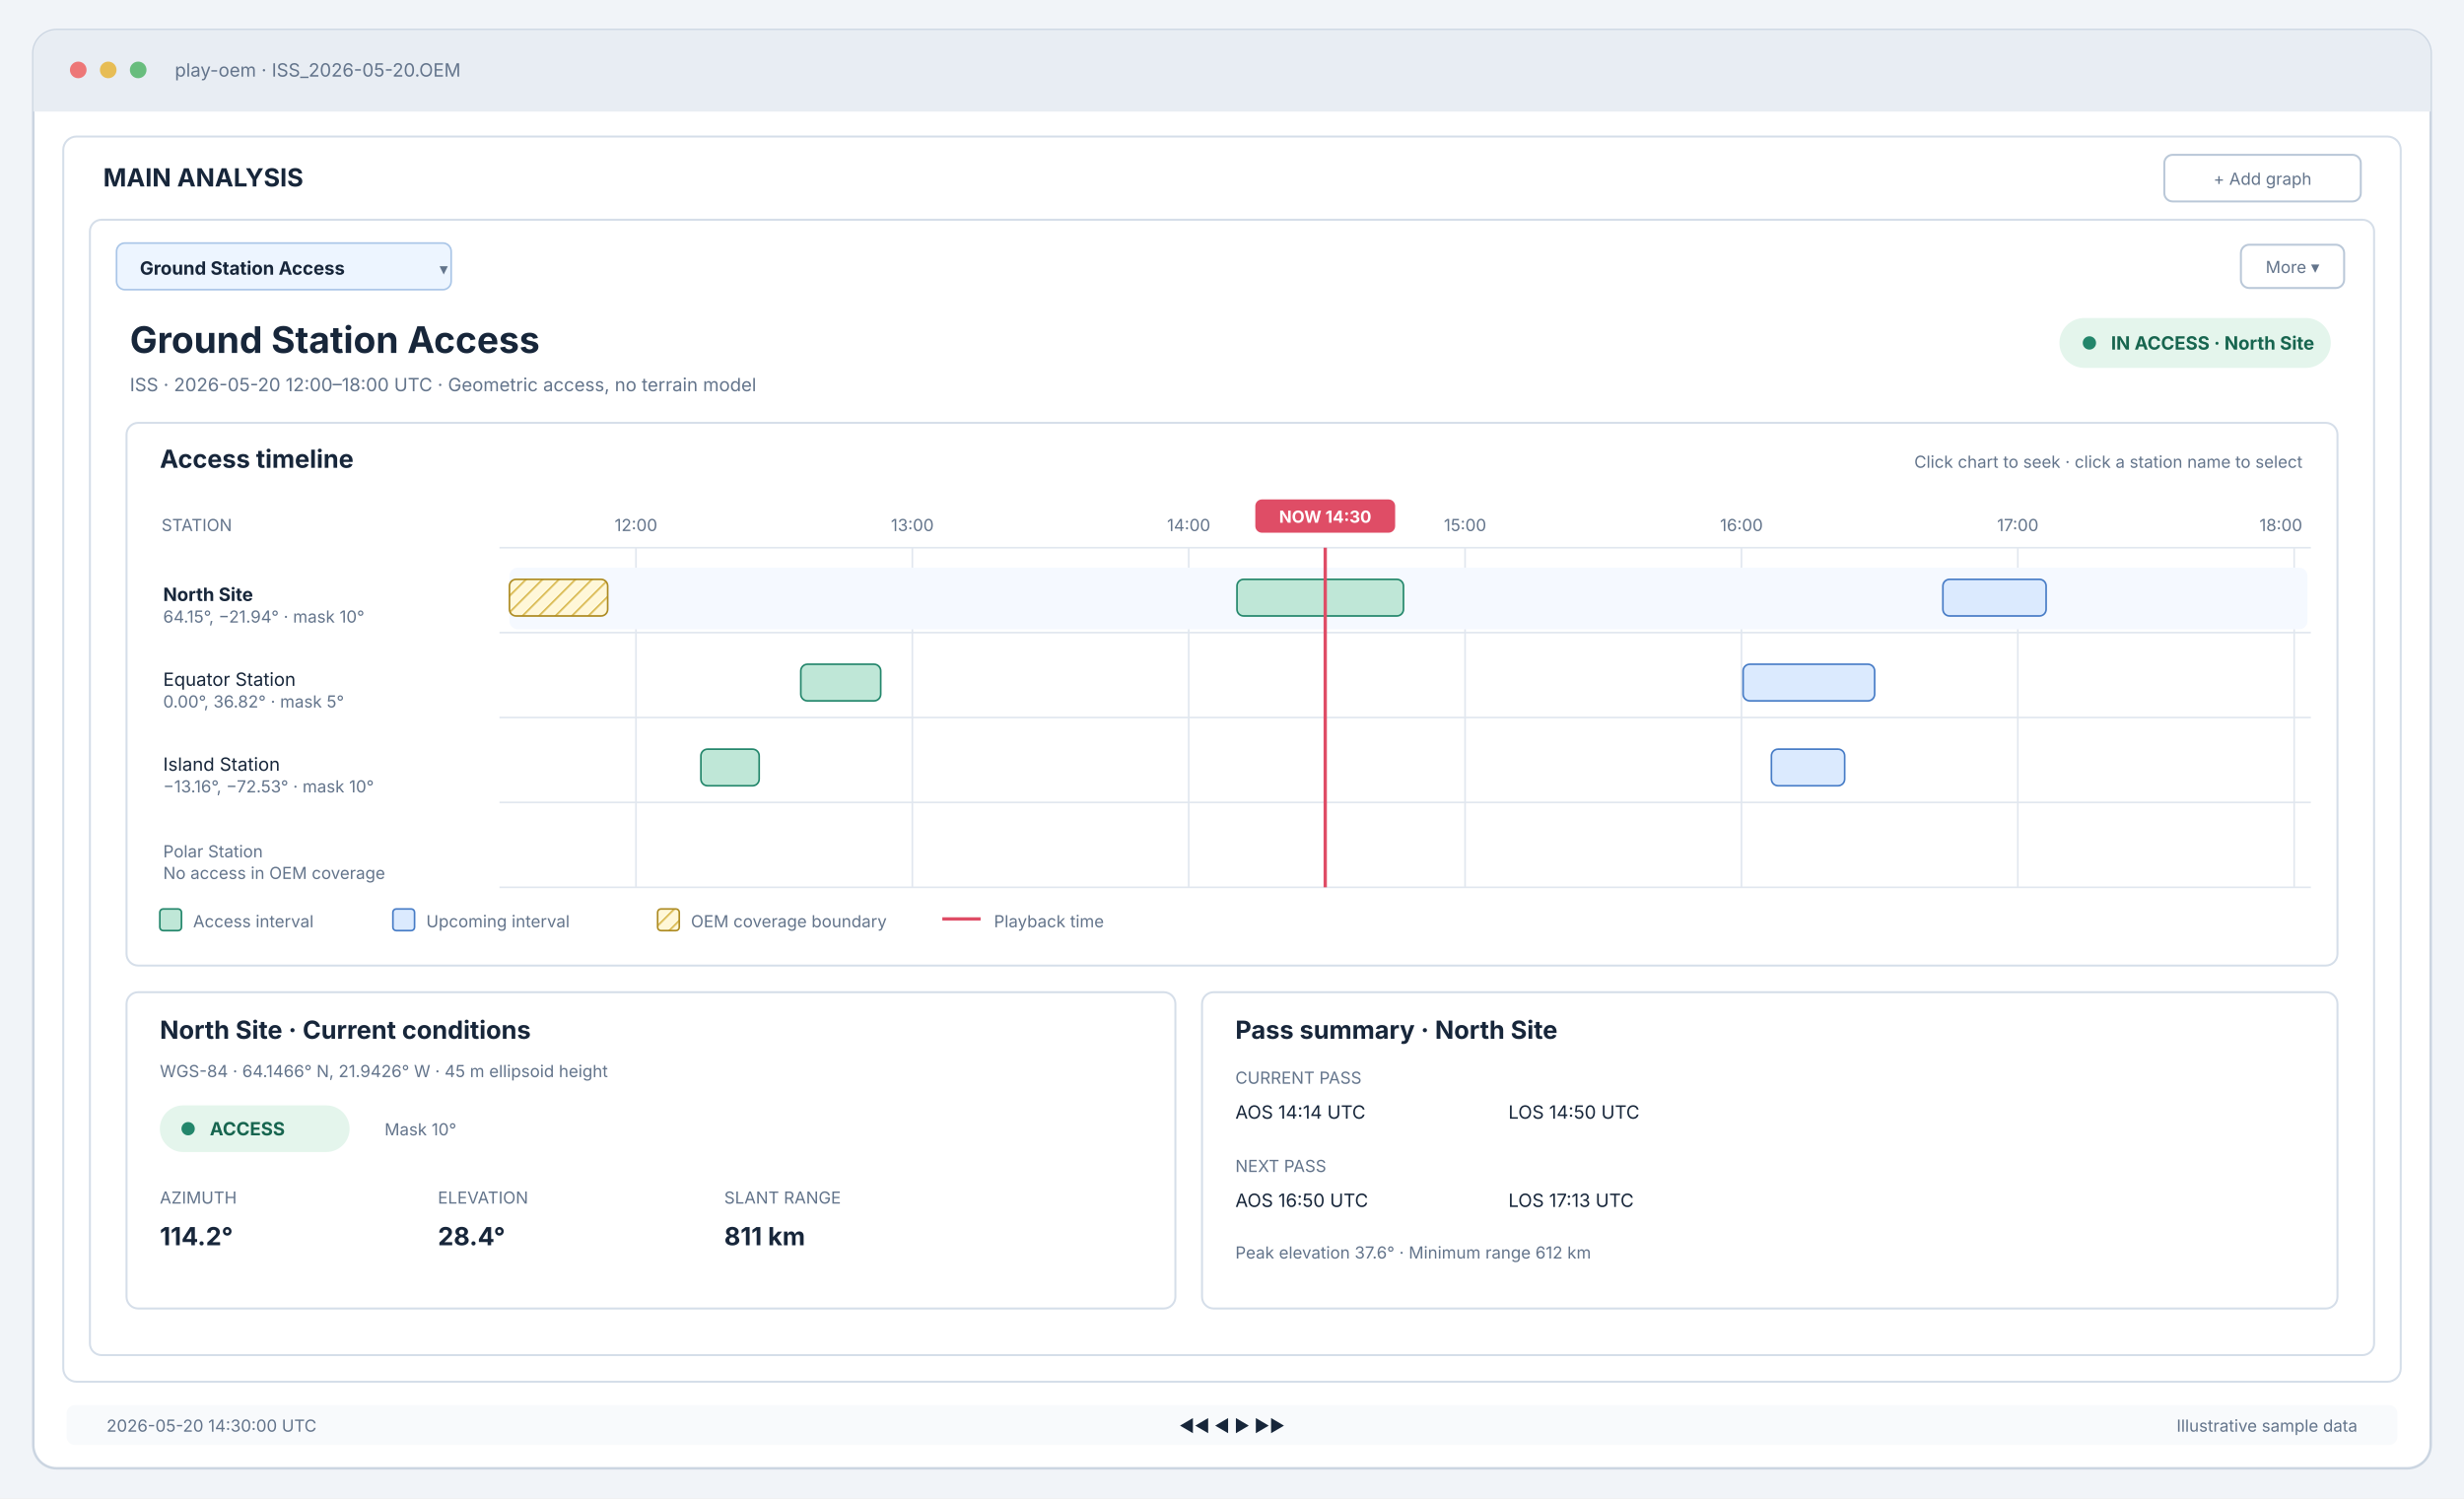
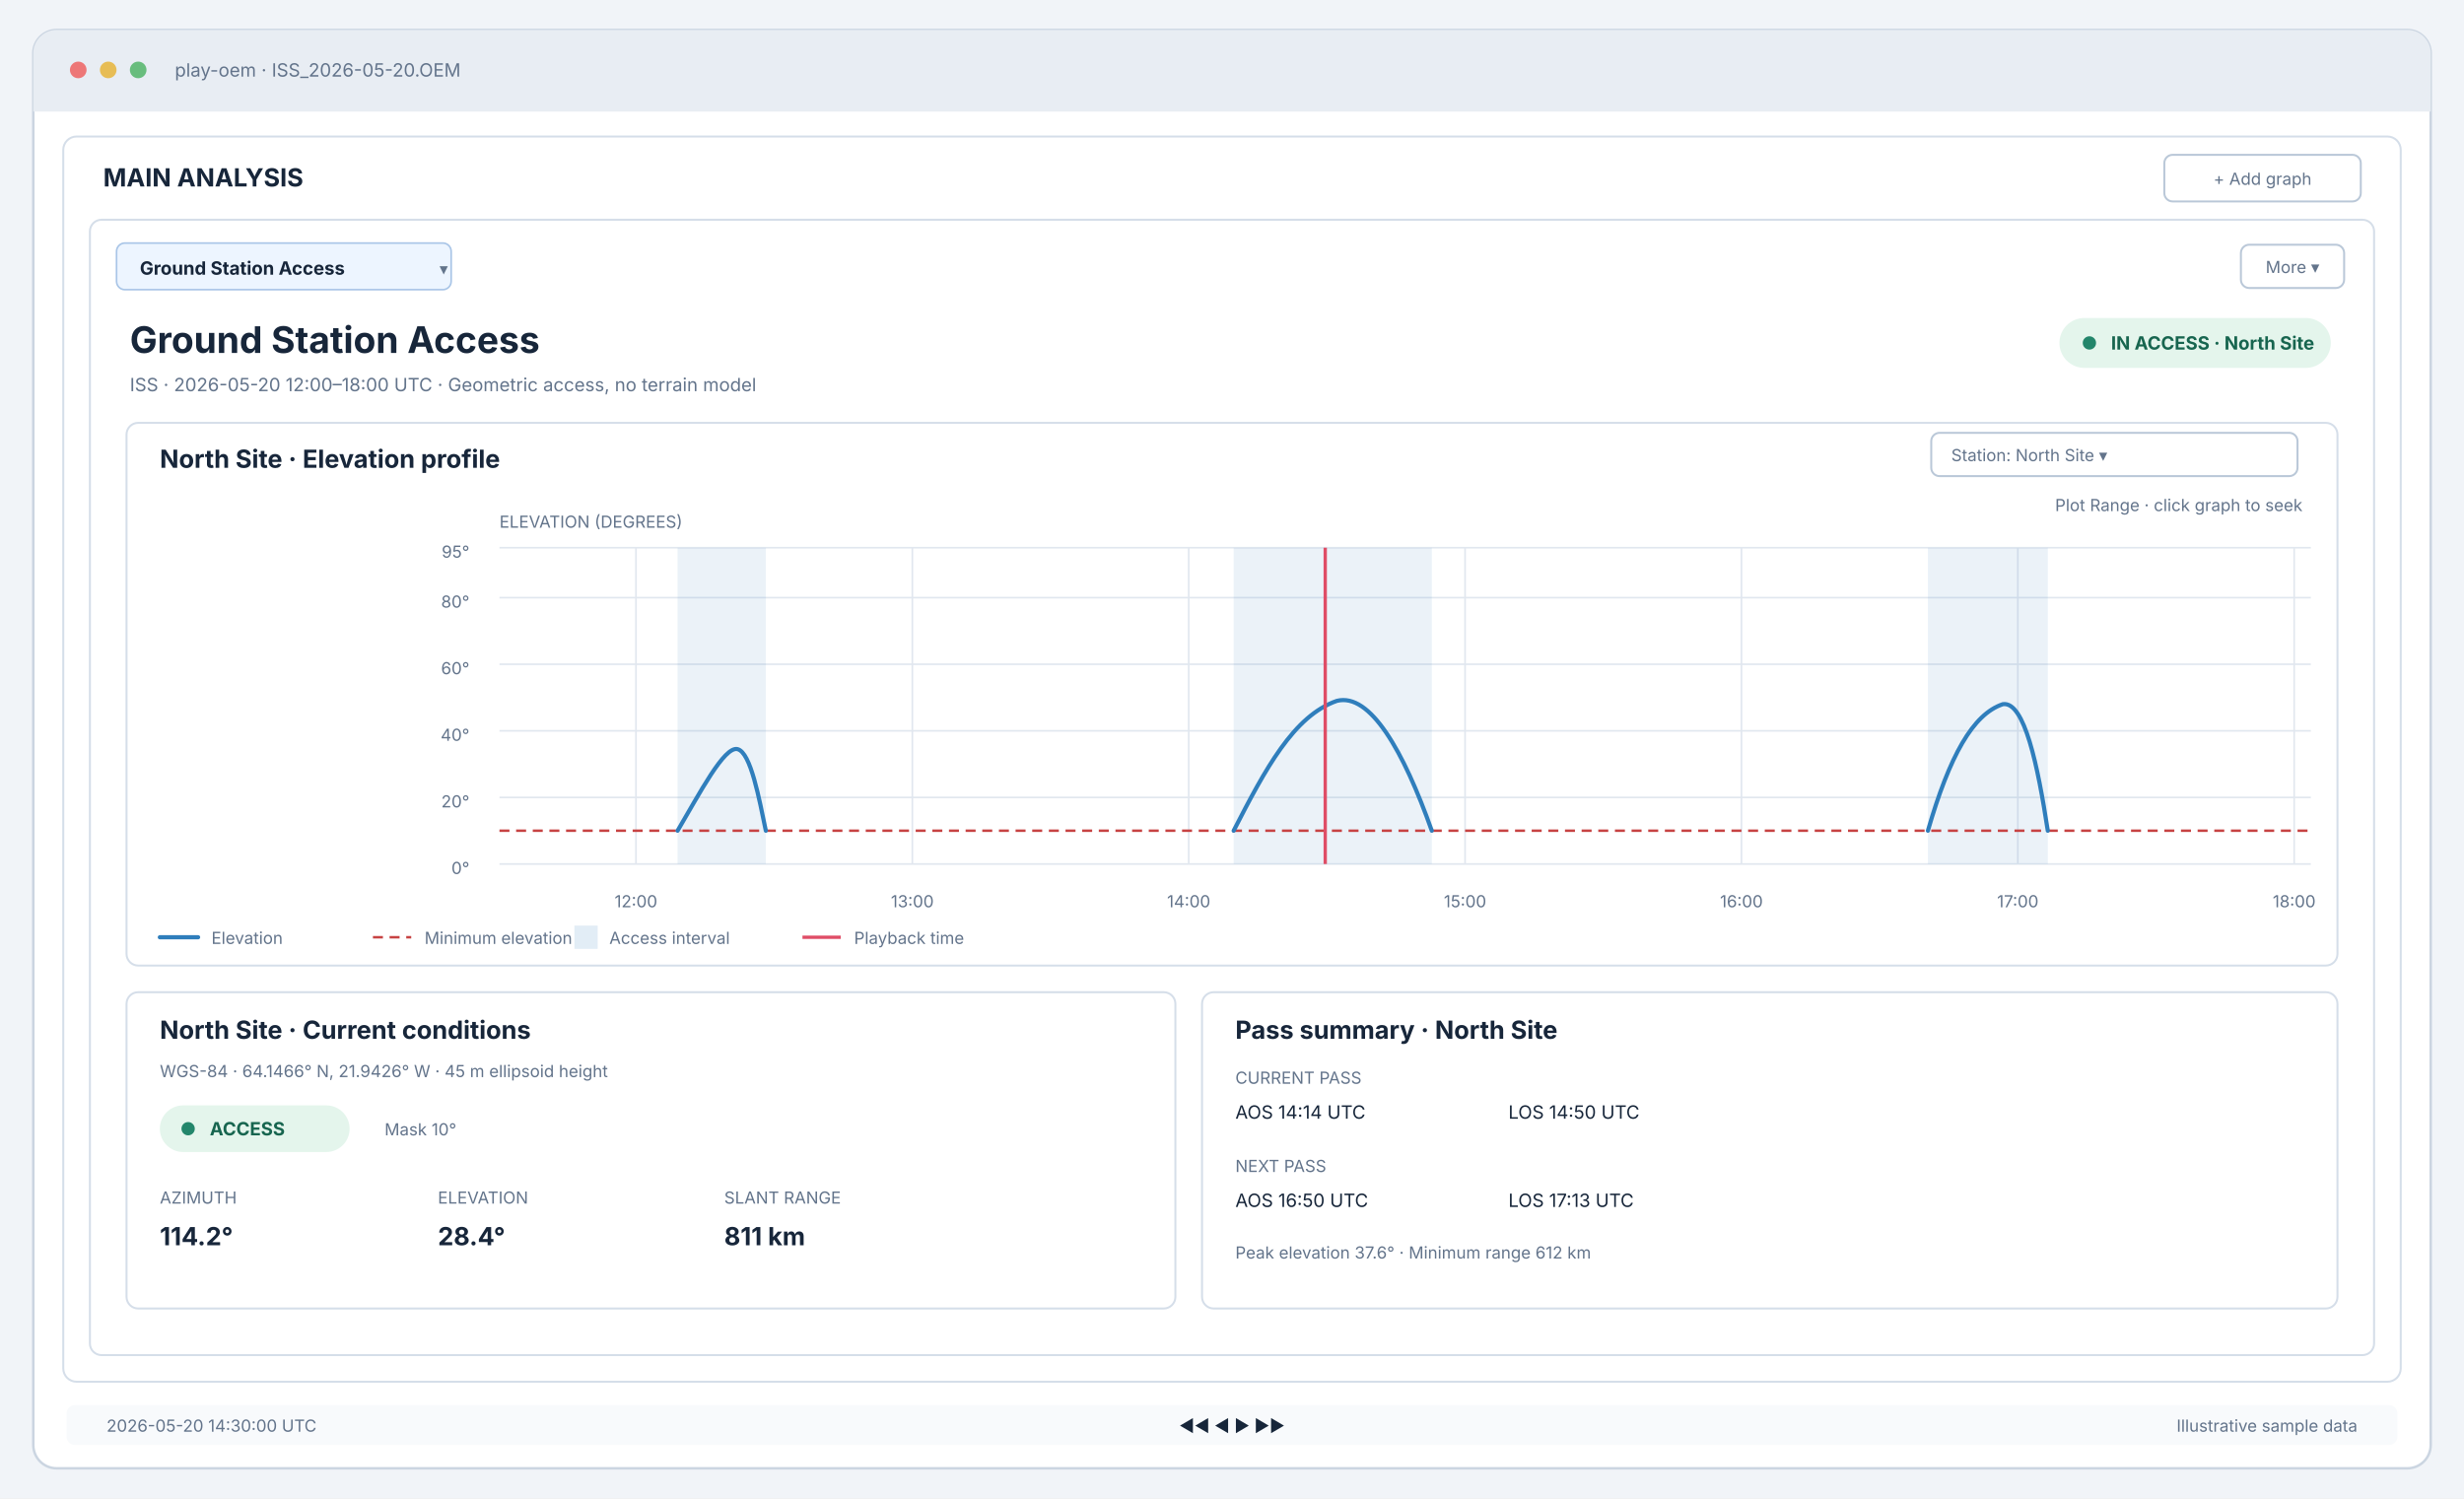
<svg xmlns="http://www.w3.org/2000/svg" width="1480" height="900" viewBox="0 0 1480 900" role="img" aria-labelledby="title desc">
  <defs>
    <style>
      .bg{fill:#f1f4f8}.window{fill:#fff;stroke:#cbd5e1;stroke-width:1.5}.chrome{fill:#e8edf3}
      .ink{fill:#17263a;font-family:Inter,-apple-system,BlinkMacSystemFont,"Segoe UI",sans-serif}
      .muted{fill:#63748b;font-family:Inter,-apple-system,BlinkMacSystemFont,"Segoe UI",sans-serif}
      .title{font-size:22px;font-weight:700}.heading{font-size:15px;font-weight:700}.body{font-size:13px}.small{font-size:11px}.tiny{font-size:10px}
      .pane{fill:#fff;stroke:#d5dee9;stroke-width:1.2}.rule{stroke:#e1e7ef;stroke-width:1}.grid{stroke:#e1e7ef;stroke-width:1}
      .access{fill:#bfe7d7;stroke:#23866b;stroke-width:1}.upcoming{fill:#dbeafe;stroke:#477cc6;stroke-width:1}
      .clipped{fill:url(#hatch);stroke:#ad8b22;stroke-width:1}.now{stroke:#df4d66;stroke-width:2}
+       .curve{fill:none;stroke:#2f7ebc;stroke-width:2.5;stroke-linecap:round;stroke-linejoin:round}
+       .maskline{stroke:#c74343;stroke-width:1.5;stroke-dasharray:6 4}
      .button{fill:#fff;stroke:#bac8d8;stroke-width:1.2}.badge{fill:#e4f5ec}.badgetext{fill:#17654f;font-family:Inter,-apple-system,BlinkMacSystemFont,"Segoe UI",sans-serif;font-size:11px;font-weight:700}
      .icon{fill:none;stroke:#687a90;stroke-width:1.7;stroke-linecap:round;stroke-linejoin:round}
    </style>
    <pattern id="hatch" width="7" height="7" patternUnits="userSpaceOnUse" patternTransform="rotate(45)">
      <rect width="7" height="7" fill="#fff7d8" />
      <line x1="0" y1="0" x2="0" y2="7" stroke="#d8b84f" stroke-width="2" />
    </pattern>
  </defs>
  <rect class="bg" width="1480" height="900" />
  <rect class="window" x="20" y="18" width="1440" height="864" rx="14" />
  <path class="chrome" d="M34 18h1412a14 14 0 0 1 14 14v35H20V32a14 14 0 0 1 14-14z" />
  <circle cx="47" cy="42" r="5" fill="#ed7777" />
  <circle cx="65" cy="42" r="5" fill="#e7bd55" />
  <circle cx="83" cy="42" r="5" fill="#68bd7d" />
  <text class="muted small" x="105" y="46">play-oem · ISS_2026-05-20.OEM</text>
  <rect class="pane" x="38" y="82" width="1404" height="748" rx="8" />
  <text class="ink heading" x="62" y="112">MAIN ANALYSIS</text>
  <rect class="button" x="1300" y="93" width="118" height="28" rx="5" />
  <text class="muted tiny" x="1359" y="111" text-anchor="middle">+ Add graph</text>
  <rect class="pane" x="54" y="132" width="1372" height="682" rx="7" />
  <rect x="70" y="146" width="201" height="28" rx="5" fill="#edf5ff" stroke="#a9c5e7" />
  <text class="ink small" x="84" y="165" font-weight="700">Ground Station Access</text>
  <text class="muted tiny" x="264" y="165">▾</text>
  <rect class="button" x="1346" y="147" width="62" height="26" rx="5" />
  <text class="muted tiny" x="1377" y="164" text-anchor="middle">More ▾</text>
  <text class="ink title" x="78" y="212">Ground Station Access</text>
  <text class="muted small" x="78" y="235">ISS · 2026-05-20 12:00–18:00 UTC · Geometric access, no terrain model</text>
  <rect class="badge" x="1237" y="191" width="163" height="30" rx="15" />
  <circle cx="1255" cy="206" r="4" fill="#23866b" />
  <text class="badgetext" x="1268" y="210">IN ACCESS · North Site</text>
  <rect class="pane" x="76" y="254" width="1328" height="326" rx="7" />
-   <text class="ink heading" x="96" y="281">Access timeline</text>
-   <text class="muted tiny" x="1383" y="281" text-anchor="end">Click chart to seek · click a station name to select</text>
-   <text class="muted tiny" x="97" y="319">STATION</text>
-   <text class="muted tiny" x="382" y="319" text-anchor="middle">12:00</text>
-   <text class="muted tiny" x="548" y="319" text-anchor="middle">13:00</text>
-   <text class="muted tiny" x="714" y="319" text-anchor="middle">14:00</text>
-   <text class="muted tiny" x="880" y="319" text-anchor="middle">15:00</text>
-   <text class="muted tiny" x="1046" y="319" text-anchor="middle">16:00</text>
-   <text class="muted tiny" x="1212" y="319" text-anchor="middle">17:00</text>
-   <text class="muted tiny" x="1370" y="319" text-anchor="middle">18:00</text>
+   <text class="ink heading" x="96" y="281">North Site · Elevation profile</text>
+   <rect class="button" x="1160" y="260" width="220" height="26" rx="5" />
+   <text class="muted tiny" x="1172" y="277">Station: North Site ▾</text>
+   <text class="muted tiny" x="1383" y="307" text-anchor="end">Plot Range · click graph to seek</text>
+   <text class="muted tiny" x="282" y="335" text-anchor="end">95°</text>
+   <text class="muted tiny" x="282" y="365" text-anchor="end">80°</text>
+   <text class="muted tiny" x="282" y="405" text-anchor="end">60°</text>
+   <text class="muted tiny" x="282" y="445" text-anchor="end">40°</text>
+   <text class="muted tiny" x="282" y="485" text-anchor="end">20°</text>
+   <text class="muted tiny" x="282" y="525" text-anchor="end">0°</text>
+   <text class="muted tiny" x="382" y="545" text-anchor="middle">12:00</text>
+   <text class="muted tiny" x="548" y="545" text-anchor="middle">13:00</text>
+   <text class="muted tiny" x="714" y="545" text-anchor="middle">14:00</text>
+   <text class="muted tiny" x="880" y="545" text-anchor="middle">15:00</text>
+   <text class="muted tiny" x="1046" y="545" text-anchor="middle">16:00</text>
+   <text class="muted tiny" x="1212" y="545" text-anchor="middle">17:00</text>
+   <text class="muted tiny" x="1378" y="545" text-anchor="middle">18:00</text>
  <line x1="300" y1="329" x2="1388" y2="329" class="grid" />
-   <line x1="300" y1="380" x2="1388" y2="380" class="grid" />
-   <line x1="300" y1="431" x2="1388" y2="431" class="grid" />
-   <line x1="300" y1="482" x2="1388" y2="482" class="grid" />
-   <line x1="300" y1="533" x2="1388" y2="533" class="grid" />
-   <line x1="382" y1="329" x2="382" y2="533" class="grid" />
-   <line x1="548" y1="329" x2="548" y2="533" class="grid" />
-   <line x1="714" y1="329" x2="714" y2="533" class="grid" />
-   <line x1="880" y1="329" x2="880" y2="533" class="grid" />
-   <line x1="1046" y1="329" x2="1046" y2="533" class="grid" />
-   <line x1="1212" y1="329" x2="1212" y2="533" class="grid" />
-   <line x1="1378" y1="329" x2="1378" y2="533" class="grid" />
-   <rect x="306" y="341" width="1080" height="37" rx="5" fill="#f5f9ff" />
-   <text class="ink small" x="98" y="361" font-weight="700">North Site</text>
-   <text class="muted tiny" x="98" y="374">64.15°, −21.94° · mask 10°</text>
-   <rect class="clipped" x="306" y="348" width="59" height="22" rx="4" />
-   <rect class="access" x="743" y="348" width="100" height="22" rx="4" />
-   <rect class="upcoming" x="1167" y="348" width="62" height="22" rx="4" />
-   <text class="ink small" x="98" y="412">Equator Station</text>
-   <text class="muted tiny" x="98" y="425">0.00°, 36.82° · mask 5°</text>
-   <rect class="access" x="481" y="399" width="48" height="22" rx="4" />
-   <rect class="upcoming" x="1047" y="399" width="79" height="22" rx="4" />
-   <text class="ink small" x="98" y="463">Island Station</text>
-   <text class="muted tiny" x="98" y="476">−13.16°, −72.53° · mask 10°</text>
-   <rect class="access" x="421" y="450" width="35" height="22" rx="4" />
-   <rect class="upcoming" x="1064" y="450" width="44" height="22" rx="4" />
-   <text class="muted tiny" x="98" y="515">Polar Station</text>
-   <text class="muted tiny" x="98" y="528">No access in OEM coverage</text>
-   <line x1="796" y1="329" x2="796" y2="533" class="now" />
-   <rect x="754" y="300" width="84" height="20" rx="4" fill="#df4d66" />
-   <text x="796" y="314" text-anchor="middle" fill="#fff" font-family="Inter,-apple-system,BlinkMacSystemFont,'Segoe UI',sans-serif" font-size="10" font-weight="700">NOW 14:30</text>
-   <rect x="96" y="546" width="13" height="13" rx="2" class="access" />
-   <text class="muted tiny" x="116" y="557">Access interval</text>
-   <rect x="236" y="546" width="13" height="13" rx="2" class="upcoming" />
-   <text class="muted tiny" x="256" y="557">Upcoming interval</text>
-   <rect x="395" y="546" width="13" height="13" rx="2" class="clipped" />
-   <text class="muted tiny" x="415" y="557">OEM coverage boundary</text>
-   <line x1="566" y1="552" x2="589" y2="552" class="now" />
-   <text class="muted tiny" x="597" y="557">Playback time</text>
+   <line x1="300" y1="359" x2="1388" y2="359" class="grid" />
+   <line x1="300" y1="399" x2="1388" y2="399" class="grid" />
+   <line x1="300" y1="439" x2="1388" y2="439" class="grid" />
+   <line x1="300" y1="479" x2="1388" y2="479" class="grid" />
+   <line x1="300" y1="519" x2="1388" y2="519" class="grid" />
+   <line x1="382" y1="329" x2="382" y2="519" class="grid" />
+   <line x1="548" y1="329" x2="548" y2="519" class="grid" />
+   <line x1="714" y1="329" x2="714" y2="519" class="grid" />
+   <line x1="880" y1="329" x2="880" y2="519" class="grid" />
+   <line x1="1046" y1="329" x2="1046" y2="519" class="grid" />
+   <line x1="1212" y1="329" x2="1212" y2="519" class="grid" />
+   <line x1="1378" y1="329" x2="1378" y2="519" class="grid" />
+   <rect x="407" y="329" width="53" height="190" fill="#2f7ebc" opacity=".10" />
+   <rect x="741" y="329" width="119" height="190" fill="#2f7ebc" opacity=".10" />
+   <rect x="1158" y="329" width="72" height="190" fill="#2f7ebc" opacity=".10" />
+   <line x1="300" y1="499" x2="1388" y2="499" class="maskline" />
+   <path class="curve" d="M407 499 C420 477 435 448 443 450 C451 452 456 480 460 499" />
+   <path class="curve" d="M741 499 C760 462 777 430 803 421 C823 416 843 451 860 499" />
+   <path class="curve" d="M1158 499 C1171 454 1185 429 1203 423 C1216 421 1224 460 1230 499" />
+   <line x1="796" y1="329" x2="796" y2="519" class="now" />
+   <text class="muted tiny" x="300" y="317">ELEVATION (DEGREES)</text>
+   <line x1="96" y1="563" x2="119" y2="563" class="curve" />
+   <text class="muted tiny" x="127" y="567">Elevation</text>
+   <line x1="224" y1="563" x2="247" y2="563" class="maskline" />
+   <text class="muted tiny" x="255" y="567">Minimum elevation</text>
+   <rect x="345" y="556" width="14" height="14" fill="#2f7ebc" opacity=".14" />
+   <text class="muted tiny" x="366" y="567">Access interval</text>
+   <line x1="482" y1="563" x2="505" y2="563" class="now" />
+   <text class="muted tiny" x="513" y="567">Playback time</text>
  <rect class="pane" x="76" y="596" width="630" height="190" rx="7" />
  <text class="ink heading" x="96" y="624">North Site · Current conditions</text>
  <text class="muted tiny" x="96" y="647">WGS-84 · 64.1466° N, 21.9426° W · 45 m ellipsoid height</text>
  <rect class="badge" x="96" y="664" width="114" height="28" rx="14" />
  <circle cx="113" cy="678" r="4" fill="#23866b" />
  <text class="badgetext" x="126" y="682">ACCESS</text>
  <text class="muted tiny" x="231" y="682">Mask 10°</text>
  <text class="muted tiny" x="96" y="723">AZIMUTH</text>
  <text class="ink heading" x="96" y="748">114.2°</text>
  <text class="muted tiny" x="263" y="723">ELEVATION</text>
  <text class="ink heading" x="263" y="748">28.4°</text>
  <text class="muted tiny" x="435" y="723">SLANT RANGE</text>
  <text class="ink heading" x="435" y="748">811 km</text>
  <rect class="pane" x="722" y="596" width="682" height="190" rx="7" />
  <text class="ink heading" x="742" y="624">Pass summary · North Site</text>
  <text class="muted tiny" x="742" y="651">CURRENT PASS</text>
  <text class="ink small" x="742" y="672">AOS 14:14 UTC</text>
  <text class="ink small" x="906" y="672">LOS 14:50 UTC</text>
  <text class="muted tiny" x="742" y="704">NEXT PASS</text>
  <text class="ink small" x="742" y="725">AOS 16:50 UTC</text>
  <text class="ink small" x="906" y="725">LOS 17:13 UTC</text>
  <text class="muted tiny" x="742" y="756">Peak elevation 37.6° · Minimum range 612 km</text>
  <rect x="40" y="844" width="1400" height="24" rx="5" fill="#f8fafc" />
  <text class="muted tiny" x="64" y="860">2026-05-20 14:30:00 UTC</text>
  <text class="ink tiny" x="740" y="860" text-anchor="middle">◀◀   ◀   ▶   ▶▶</text>
  <text class="muted tiny" x="1416" y="860" text-anchor="end">Illustrative sample data</text>
</svg>
